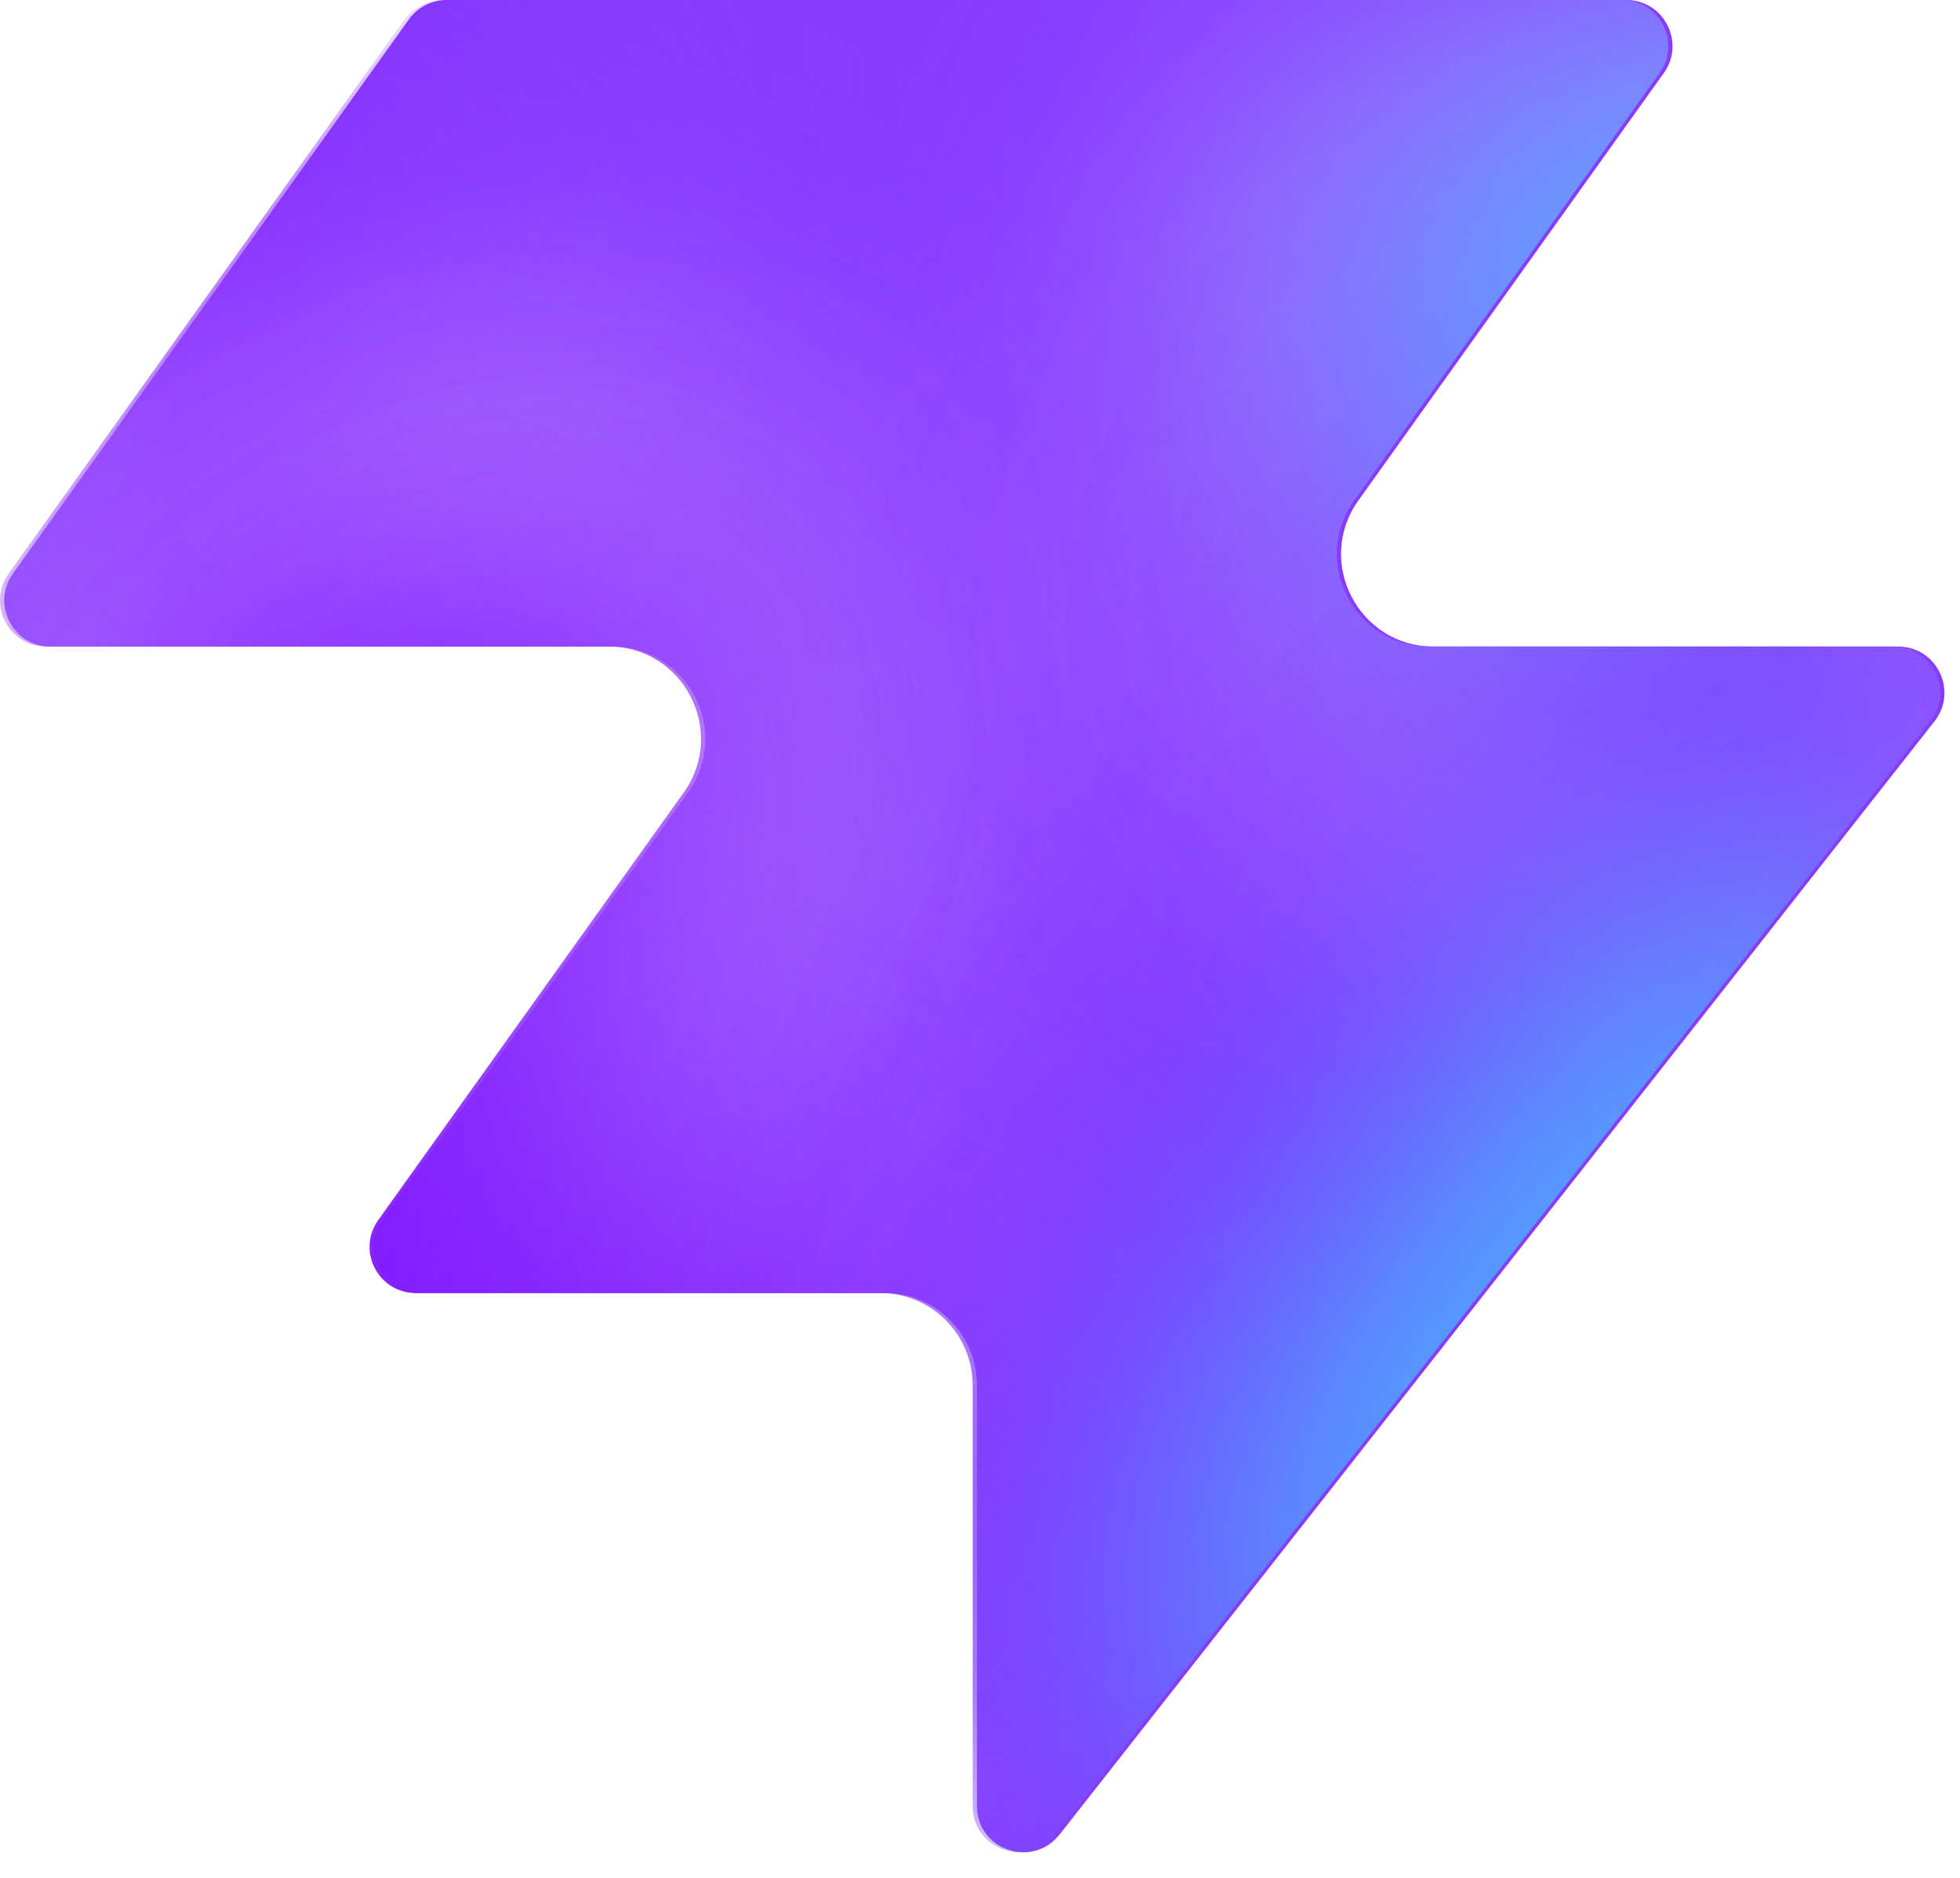
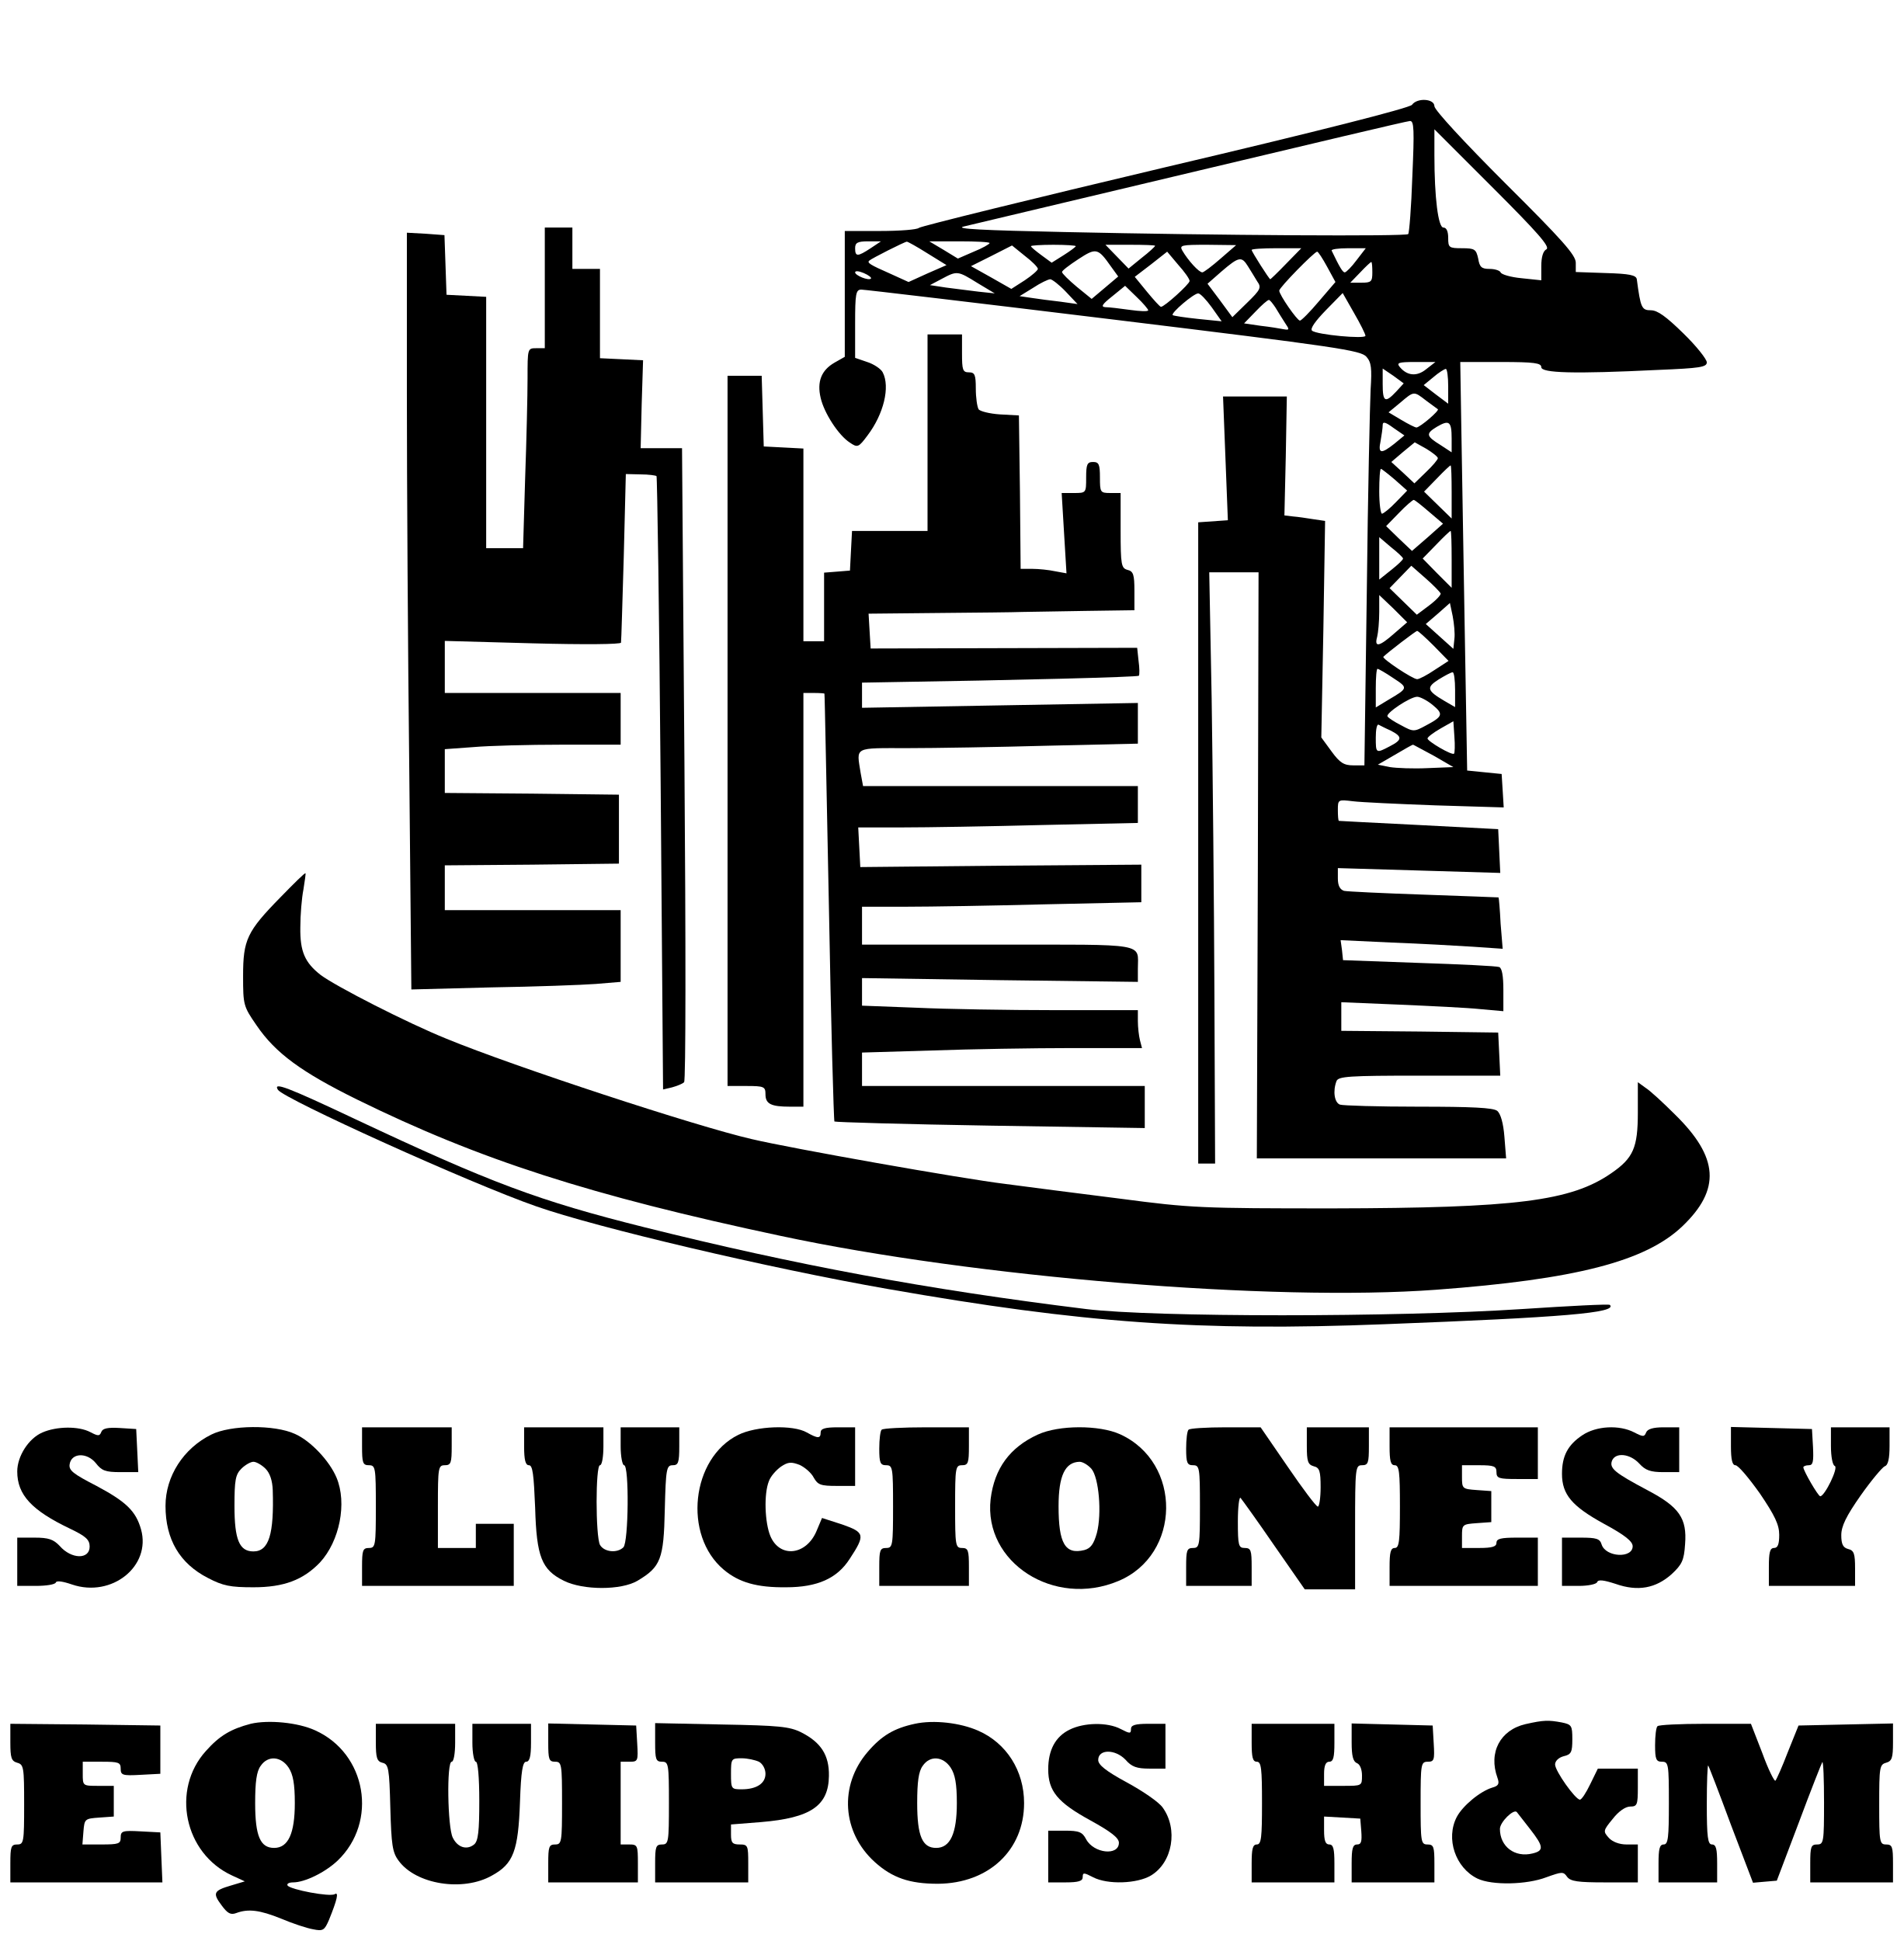
- <svg xmlns="http://www.w3.org/2000/svg" width="48" height="46" fill="none" viewBox="0 0 48 46">
-   <path fill="#863bff" d="M25.946 44.938c-.664.845-2.021.375-2.021-.698V33.937a2.26 2.26 0 0 0-2.262-2.262H10.287c-.92 0-1.456-1.04-.92-1.788l7.48-10.471c1.07-1.497 0-3.578-1.842-3.578H1.237c-.92 0-1.456-1.04-.92-1.788L10.013.474c.214-.297.556-.474.92-.474h28.894c.92 0 1.456 1.04.92 1.788l-7.48 10.471c-1.07 1.498 0 3.579 1.842 3.579h11.377c.943 0 1.473 1.088.89 1.83L25.947 44.94z" style="fill:#863bff;fill:color(display-p3 .525 .23 1);fill-opacity:1" />
-   <mask id="a" width="48" height="46" x="0" y="0" maskUnits="userSpaceOnUse" style="mask-type:alpha">
-     <path fill="#000" d="M25.842 44.938c-.664.844-2.021.375-2.021-.698V33.937a2.26 2.26 0 0 0-2.262-2.262H10.183c-.92 0-1.456-1.04-.92-1.788l7.48-10.471c1.07-1.498 0-3.579-1.842-3.579H1.133c-.92 0-1.456-1.04-.92-1.787L9.91.473c.214-.297.556-.474.92-.474h28.894c.92 0 1.456 1.04.92 1.788l-7.48 10.471c-1.07 1.498 0 3.578 1.842 3.578h11.377c.943 0 1.473 1.088.89 1.832L25.843 44.94z" style="fill:#000;fill-opacity:1" />
-   </mask>
-   <g mask="url(#a)">
-     <g filter="url(#b)">
-       <ellipse cx="5.508" cy="14.704" fill="#ede6ff" rx="5.508" ry="14.704" style="fill:#ede6ff;fill:color(display-p3 .927 .903 1);fill-opacity:1" transform="matrix(.00324 1 1 -.00324 -4.47 31.516)" />
-     </g>
-     <g filter="url(#c)">
-       <ellipse cx="10.399" cy="29.851" fill="#ede6ff" rx="10.399" ry="29.851" style="fill:#ede6ff;fill:color(display-p3 .927 .903 1);fill-opacity:1" transform="matrix(.00324 1 1 -.00324 -39.328 7.883)" />
-     </g>
-     <g filter="url(#d)">
-       <ellipse cx="5.508" cy="30.487" fill="#7e14ff" rx="5.508" ry="30.487" style="fill:#7e14ff;fill:color(display-p3 .492 .077 1);fill-opacity:1" transform="rotate(89.814 -25.913 -14.639)scale(1 -1)" />
-     </g>
-     <g filter="url(#e)">
-       <ellipse cx="5.508" cy="30.599" fill="#7e14ff" rx="5.508" ry="30.599" style="fill:#7e14ff;fill:color(display-p3 .492 .077 1);fill-opacity:1" transform="rotate(89.814 -32.644 -3.334)scale(1 -1)" />
-     </g>
-     <g filter="url(#f)">
-       <ellipse cx="5.508" cy="30.599" fill="#7e14ff" rx="5.508" ry="30.599" style="fill:#7e14ff;fill:color(display-p3 .492 .077 1);fill-opacity:1" transform="matrix(.00324 1 1 -.00324 -34.34 30.47)" />
-     </g>
-     <g filter="url(#g)">
-       <ellipse cx="14.072" cy="22.078" fill="#ede6ff" rx="14.072" ry="22.078" style="fill:#ede6ff;fill:color(display-p3 .927 .903 1);fill-opacity:1" transform="rotate(93.35 24.506 48.493)scale(-1 1)" />
-     </g>
-     <g filter="url(#h)">
-       <ellipse cx="3.47" cy="21.501" fill="#7e14ff" rx="3.47" ry="21.501" style="fill:#7e14ff;fill:color(display-p3 .492 .077 1);fill-opacity:1" transform="rotate(89.009 28.708 47.59)scale(-1 1)" />
-     </g>
-     <g filter="url(#i)">
-       <ellipse cx="3.47" cy="21.501" fill="#7e14ff" rx="3.47" ry="21.501" style="fill:#7e14ff;fill:color(display-p3 .492 .077 1);fill-opacity:1" transform="rotate(89.009 28.708 47.59)scale(-1 1)" />
-     </g>
-     <g filter="url(#j)">
-       <ellipse cx=".387" cy="8.972" fill="#7e14ff" rx="4.407" ry="29.108" style="fill:#7e14ff;fill:color(display-p3 .492 .077 1);fill-opacity:1" transform="rotate(39.51 .387 8.972)" />
-     </g>
-     <g filter="url(#k)">
-       <ellipse cx="47.523" cy="-6.092" fill="#7e14ff" rx="4.407" ry="29.108" style="fill:#7e14ff;fill:color(display-p3 .492 .077 1);fill-opacity:1" transform="rotate(37.892 47.523 -6.092)" />
-     </g>
-     <g filter="url(#l)">
-       <ellipse cx="41.412" cy="6.333" fill="#47bfff" rx="5.971" ry="9.665" style="fill:#47bfff;fill:color(display-p3 .28 .748 1);fill-opacity:1" transform="rotate(37.892 41.412 6.333)" />
-     </g>
-     <g filter="url(#m)">
-       <ellipse cx="-1.879" cy="38.332" fill="#7e14ff" rx="4.407" ry="29.108" style="fill:#7e14ff;fill:color(display-p3 .492 .077 1);fill-opacity:1" transform="rotate(37.892 -1.88 38.332)" />
-     </g>
-     <g filter="url(#n)">
-       <ellipse cx="-1.879" cy="38.332" fill="#7e14ff" rx="4.407" ry="29.108" style="fill:#7e14ff;fill:color(display-p3 .492 .077 1);fill-opacity:1" transform="rotate(37.892 -1.88 38.332)" />
-     </g>
-     <g filter="url(#o)">
-       <ellipse cx="35.651" cy="29.907" fill="#7e14ff" rx="4.407" ry="29.108" style="fill:#7e14ff;fill:color(display-p3 .492 .077 1);fill-opacity:1" transform="rotate(37.892 35.651 29.907)" />
-     </g>
-     <g filter="url(#p)">
-       <ellipse cx="38.418" cy="32.4" fill="#47bfff" rx="5.971" ry="15.297" style="fill:#47bfff;fill:color(display-p3 .28 .748 1);fill-opacity:1" transform="rotate(37.892 38.418 32.4)" />
-     </g>
+ <svg xmlns="http://www.w3.org/2000/svg" version="1.0" width="552pt" height="563pt" viewBox="0 0 552 563" preserveAspectRatio="xMidYMid meet">
+   <g transform="translate(0,563) scale(0.1,-0.1)" fill="#000000" stroke="none">
+     <path d="M4095 5326 c-6 -9 -277 -78 -715 -181 -388 -92 -709 -171 -715 -176 -5 -5 -55 -9 -112 -9 l-103 0 0 -182 0 -183 -30 -17 c-38 -22 -51 -55 -40 -102 10 -44 52 -109 85 -130 22 -15 25 -14 51 21 47 62 66 141 44 183 -5 10 -26 24 -45 30 l-35 12 0 99 c0 87 2 99 18 99 9 0 339 -39 732 -87 647 -79 717 -89 733 -108 14 -16 16 -33 12 -95 -2 -41 -8 -303 -11 -582 l-7 -508 -32 0 c-27 0 -39 7 -63 40 l-30 41 6 314 5 314 -34 5 c-19 3 -45 7 -59 8 l-25 3 4 173 3 172 -92 0 -93 0 7 -179 7 -180 -43 -3 -43 -3 0 -930 0 -930 25 0 24 0 -2 490 c-1 270 -5 655 -8 858 l-7 367 72 0 71 0 -2 -850 -3 -850 362 0 361 0 -5 63 c-3 39 -11 67 -21 75 -12 9 -73 12 -228 12 -117 0 -219 3 -228 6 -16 6 -21 39 -10 68 5 14 36 16 241 16 l234 0 -3 63 -3 62 -227 3 -228 2 0 42 0 41 168 -7 c92 -4 197 -9 235 -13 l67 -6 0 62 c0 40 -4 63 -12 66 -7 3 -112 8 -233 12 l-220 8 -3 29 -4 29 149 -7 c81 -3 187 -9 234 -12 l87 -6 -6 73 c-2 41 -5 75 -6 76 0 0 -98 4 -216 8 -118 4 -223 9 -232 11 -12 4 -18 15 -18 36 l0 30 236 -7 235 -7 -3 63 -3 64 -230 12 c-126 6 -231 12 -232 12 -2 1 -3 15 -3 32 0 30 1 30 43 25 23 -3 131 -8 240 -12 l198 -6 -3 49 -3 48 -50 5 -50 5 -7 405 c-4 223 -8 489 -10 593 l-3 187 118 0 c97 0 117 -3 117 -15 0 -17 93 -20 338 -8 122 5 142 8 142 22 0 9 -30 47 -68 84 -50 49 -75 67 -94 67 -27 0 -30 7 -41 90 -2 12 -21 16 -90 18 l-87 3 0 27 c0 22 -39 66 -205 231 -117 117 -205 212 -205 223 0 22 -50 25 -65 4z m1 -208 c-3 -89 -9 -164 -12 -167 -7 -7 -546 -4 -999 6 -234 5 -318 9 -290 16 22 5 319 76 660 157 341 81 626 149 634 149 12 1 13 -25 7 -161z m389 -211 c-10 -5 -15 -23 -15 -49 l0 -41 -57 6 c-32 3 -59 11 -61 17 -2 5 -16 10 -32 10 -23 0 -29 5 -33 30 -6 27 -10 30 -47 30 -38 0 -40 2 -40 30 0 19 -5 30 -14 30 -15 0 -26 87 -26 210 l0 75 170 -170 c130 -130 166 -171 155 -178z m-1960 3 c-38 -25 -45 -25 -45 0 0 16 7 20 38 20 l37 0 -30 -20z m165 -15 l55 -34 -55 -24 -55 -25 -55 25 c-57 25 -66 31 -59 37 6 6 103 55 109 55 3 0 30 -15 60 -34z m180 30 c0 -3 -21 -15 -46 -25 l-46 -20 -41 25 -42 25 88 0 c48 0 87 -2 87 -5z m140 -75 c0 -4 -17 -19 -38 -33 l-39 -25 -58 33 -59 33 60 30 59 30 37 -30 c21 -16 38 -33 38 -38z m110 66 c0 -2 -16 -14 -35 -26 l-35 -22 -30 22 c-16 12 -30 23 -30 26 0 2 29 4 65 4 36 0 65 -2 65 -4z m230 1 c0 -2 -17 -18 -39 -35 l-38 -31 -34 35 -33 34 72 0 c40 0 72 -1 72 -3z m190 -37 c-25 -22 -49 -40 -53 -40 -10 0 -41 34 -58 63 -9 16 -3 17 73 17 l83 -1 -45 -39z m-318 -23 l21 -29 -39 -33 -38 -32 -43 35 c-24 20 -43 39 -43 43 0 4 21 20 47 37 52 34 57 33 95 -21z m508 8 c-24 -25 -45 -45 -46 -45 -3 0 -54 80 -54 85 0 3 32 5 72 5 l72 0 -44 -45z m204 10 c-14 -19 -30 -35 -34 -35 -6 0 -15 15 -38 63 -2 4 19 7 48 7 l51 0 -27 -35z m-484 -60 c0 -9 -73 -75 -83 -75 -3 0 -21 20 -40 43 l-36 44 47 36 47 37 32 -38 c18 -20 33 -41 33 -47z m399 41 l24 -44 -48 -56 c-26 -31 -51 -56 -55 -56 -8 0 -60 75 -60 87 0 9 102 113 110 113 3 0 16 -20 29 -44z m-230 2 c8 -13 20 -32 27 -44 13 -18 10 -24 -29 -62 l-43 -42 -36 49 -36 48 41 36 c50 43 58 44 76 15z m361 -18 c0 -27 -3 -30 -32 -30 l-32 0 29 30 c16 17 30 30 32 30 2 0 3 -13 3 -30z m-1454 -18 c-7 -7 -46 9 -46 18 0 5 11 4 25 -2 14 -6 23 -13 21 -16z m309 -13 l50 -30 -47 5 c-27 3 -69 9 -95 12 l-46 7 34 18 c45 24 46 24 104 -12z m256 -25 l34 -36 -50 7 c-27 3 -65 8 -84 11 l-34 5 39 24 c21 14 44 25 50 25 5 0 26 -16 45 -36z m239 -54 c0 -4 -24 -3 -52 1 -29 4 -61 8 -72 8 -14 1 -10 8 19 31 l38 31 34 -33 c18 -17 33 -35 33 -38z m184 9 l29 -41 -69 7 c-38 4 -71 9 -73 11 -6 6 61 63 74 63 6 0 23 -18 39 -40z m446 -83 c0 -10 -142 3 -155 15 -6 6 10 28 40 59 l49 50 33 -58 c18 -31 33 -61 33 -66z m-261 82 c8 -13 20 -33 28 -45 13 -19 13 -21 -4 -18 -10 2 -40 7 -67 10 l-48 7 33 34 c18 19 35 34 39 34 3 0 11 -10 19 -22z m437 -179 c-27 -22 -55 -19 -76 6 -11 13 -4 15 45 15 l58 0 -27 -21z m-87 -65 c-32 -34 -39 -30 -39 22 l0 45 31 -21 30 -22 -22 -24z m151 15 l0 -50 -36 27 -35 27 28 23 c15 13 31 23 36 24 4 0 7 -23 7 -51z m-64 -41 c16 -12 31 -23 34 -25 5 -4 -51 -52 -62 -53 -4 0 -24 10 -44 22 l-37 22 34 28 c40 34 39 34 75 6z m-92 -125 c-39 -31 -48 -29 -40 8 3 17 6 38 6 46 0 11 8 9 31 -8 l32 -22 -29 -24z m166 15 l0 -40 -32 21 c-42 26 -44 33 -11 53 36 21 43 16 43 -34z m-40 -57 c0 -4 -15 -22 -34 -40 l-34 -33 -33 31 -34 31 34 29 34 28 34 -19 c18 -11 33 -23 33 -27z m40 -98 l0 -77 -40 39 -40 39 37 38 c20 21 38 38 40 38 2 0 3 -35 3 -77z m-165 36 l36 -32 -32 -33 c-18 -19 -37 -34 -41 -34 -4 0 -8 29 -8 65 0 36 2 65 5 65 2 0 20 -14 40 -31z m100 -94 l40 -34 -45 -40 -45 -39 -38 36 -37 36 37 38 c20 21 40 38 43 38 3 0 23 -16 45 -35z m65 -137 l0 -83 -42 42 -42 43 39 40 c21 22 40 40 42 40 2 0 3 -37 3 -82z m-141 2 c1 -3 -15 -18 -34 -33 l-35 -28 0 62 0 61 34 -29 c19 -15 35 -30 35 -33z m109 -101 c2 -4 -13 -20 -33 -35 l-36 -27 -39 38 -40 39 32 33 31 32 41 -36 c23 -20 42 -40 44 -44z m-134 -116 c-44 -39 -59 -42 -50 -10 3 12 6 44 6 72 l0 49 41 -39 40 -40 -37 -32z m174 -16 l-3 -29 -40 36 -40 36 35 30 35 31 8 -38 c4 -21 7 -51 5 -66z m-60 -20 l43 -44 -40 -26 c-22 -15 -45 -27 -51 -27 -13 0 -103 60 -98 65 13 13 94 75 98 75 3 0 25 -20 48 -43z m-117 -94 c43 -28 43 -29 -13 -62 l-38 -23 0 56 c0 31 2 56 5 56 3 0 24 -12 46 -27z m179 -34 l0 -50 -31 18 c-51 30 -53 39 -17 62 18 11 36 21 41 21 4 0 7 -23 7 -51z m-66 -43 c33 -27 31 -34 -18 -60 -35 -19 -37 -19 -72 0 -20 10 -38 22 -40 26 -6 9 66 57 86 57 8 0 28 -10 44 -23z m63 -142 c-6 -6 -77 36 -77 44 0 4 17 17 38 29 l37 21 3 -45 c2 -25 1 -47 -1 -49z m-184 67 c35 -18 34 -27 -3 -46 -40 -21 -40 -20 -40 26 0 22 3 39 8 37 4 -2 19 -10 35 -17z m125 -73 l57 -33 -75 -3 c-41 -2 -90 0 -109 3 l-35 7 50 29 c27 16 50 29 52 29 1 0 28 -15 60 -32z" />
+     <path d="M1580 4795 l0 -175 -25 0 c-25 0 -25 -1 -25 -87 0 -49 -3 -179 -7 -290 l-6 -203 -54 0 -53 0 0 365 0 364 -57 3 -58 3 -3 87 -3 86 -54 4 -55 3 0 -466 c0 -256 3 -750 7 -1097 l6 -632 231 6 c127 2 264 7 304 10 l72 6 0 104 0 104 -255 0 -255 0 0 65 0 65 253 2 252 3 0 100 0 100 -252 3 -253 2 0 64 0 63 83 6 c45 4 160 7 255 7 l172 0 0 75 0 75 -255 0 -255 0 0 76 0 75 255 -7 c150 -4 256 -3 256 2 1 5 4 117 8 249 l6 240 43 -1 c23 0 44 -3 46 -5 2 -2 8 -403 12 -891 l7 -888 26 6 c14 4 30 10 35 15 5 4 5 404 1 923 l-7 916 -60 0 -60 0 3 128 4 127 -62 3 -63 3 0 129 0 130 -40 0 -40 0 0 60 0 60 -40 0 -40 0 0 -175z" />
+     <path d="M2690 4375 l0 -285 -110 0 -109 0 -3 -57 -3 -58 -37 -3 -38 -3 0 -100 0 -99 -30 0 -30 0 0 280 0 279 -57 3 -58 3 -3 103 -3 102 -49 0 -50 0 0 -1030 0 -1030 55 0 c51 0 55 -2 55 -24 0 -28 16 -36 71 -36 l39 0 0 600 0 600 30 0 c17 0 31 -1 31 -2 1 -2 6 -281 13 -620 6 -339 14 -619 16 -621 3 -2 206 -8 453 -12 l447 -7 0 61 0 61 -410 0 -410 0 0 48 0 49 203 6 c111 4 294 7 406 7 l203 0 -6 23 c-3 12 -6 37 -6 55 l0 32 -242 0 c-134 0 -314 3 -400 7 l-158 6 0 40 0 40 400 -6 400 -5 0 38 c0 76 32 70 -406 70 l-394 0 0 55 0 55 128 0 c70 0 252 3 405 7 l277 6 0 55 0 54 -407 -3 -408 -4 -3 58 -3 57 128 0 c70 0 253 3 406 7 l277 6 0 54 0 53 -399 0 -398 0 -7 38 c-12 77 -22 72 137 72 78 0 260 3 405 7 l262 6 0 59 0 59 -400 -7 -400 -7 0 36 0 37 58 1 c390 6 741 15 745 19 2 3 2 22 -1 43 l-4 38 -387 -1 -386 -1 -3 50 -3 51 203 2 c112 1 221 2 243 3 22 0 104 2 183 3 l142 2 0 56 c0 47 -3 57 -20 61 -18 5 -20 14 -20 114 l0 109 -30 0 c-29 0 -30 2 -30 45 0 38 -3 45 -20 45 -17 0 -20 -7 -20 -45 0 -45 0 -45 -36 -45 l-35 0 7 -117 7 -116 -33 6 c-18 4 -48 7 -66 7 l-34 0 -2 223 -3 222 -55 3 c-30 2 -58 9 -62 15 -4 7 -8 33 -8 60 0 40 -3 47 -20 47 -18 0 -20 7 -20 55 l0 55 -50 0 -50 0 0 -285z" />
+     <path d="M813 3027 c-97 -99 -108 -123 -108 -228 0 -84 1 -88 39 -143 55 -81 131 -136 291 -215 356 -175 675 -278 1230 -396 562 -120 1426 -191 1900 -156 404 30 607 82 714 184 112 107 106 200 -22 325 -34 34 -72 69 -85 77 l-22 16 0 -88 c0 -102 -13 -132 -77 -176 -117 -81 -276 -101 -808 -102 -380 0 -411 1 -615 28 -118 15 -269 34 -335 43 -124 15 -621 103 -735 130 -161 37 -688 210 -885 291 -114 46 -321 152 -365 185 -46 36 -60 68 -59 138 0 36 4 85 9 110 4 25 7 46 6 47 -2 2 -34 -30 -73 -70z" />
+     <path d="M806 2469 c16 -26 559 -272 749 -338 173 -61 677 -180 1021 -240 565 -99 900 -123 1439 -102 520 20 676 33 654 56 -3 3 -118 -3 -255 -12 -365 -24 -1068 -24 -1264 0 -463 57 -843 128 -1280 237 -308 77 -447 129 -840 314 -197 93 -239 109 -224 85z" />
+     <path d="M123 1475 c-40 -17 -73 -69 -73 -113 0 -68 42 -113 153 -166 46 -22 57 -32 57 -52 0 -38 -53 -37 -87 2 -18 19 -32 24 -73 24 l-50 0 0 -70 0 -70 54 0 c30 0 56 4 58 10 2 6 21 3 47 -6 115 -39 230 53 200 160 -15 53 -43 80 -129 126 -68 35 -81 45 -78 63 5 33 50 35 76 3 17 -22 28 -26 71 -26 l52 0 -3 63 -3 62 -48 3 c-34 2 -49 -1 -53 -11 -5 -13 -9 -13 -32 -1 -34 18 -98 17 -139 -1z" />
+     <path d="M613 1469 c-81 -40 -133 -121 -133 -207 0 -97 41 -167 123 -209 44 -23 65 -27 132 -27 88 0 144 21 193 72 57 62 79 172 48 246 -20 48 -75 107 -121 127 -59 27 -186 26 -242 -2z m157 -99 c13 -13 20 -35 21 -62 4 -128 -11 -178 -56 -178 -41 0 -55 34 -55 132 0 75 3 91 20 108 11 11 27 20 35 20 8 0 24 -9 35 -20z" />
+     <path d="M1050 1435 c0 -48 2 -55 20 -55 19 0 20 -7 20 -120 0 -113 -1 -120 -20 -120 -18 0 -20 -7 -20 -55 l0 -55 220 0 220 0 0 90 0 90 -55 0 -55 0 0 -35 0 -35 -55 0 -55 0 0 120 c0 113 1 120 20 120 18 0 20 7 20 55 l0 55 -130 0 -130 0 0 -55z" />
+     <path d="M1520 1435 c0 -40 4 -55 14 -55 11 0 14 -27 18 -123 4 -143 19 -180 83 -212 56 -28 167 -28 214 0 67 40 76 62 79 206 3 119 5 129 23 129 16 0 19 7 19 55 l0 55 -85 0 -85 0 0 -55 c0 -30 5 -55 10 -55 15 0 13 -223 -2 -238 -18 -18 -56 -14 -68 7 -13 26 -13 231 0 231 6 0 10 25 10 55 l0 55 -115 0 -115 0 0 -55z" />
+     <path d="M2141 1468 c-136 -67 -161 -291 -42 -391 44 -37 96 -52 181 -51 91 0 148 26 184 82 46 70 44 77 -21 100 l-59 19 -16 -38 c-30 -71 -107 -79 -134 -14 -16 39 -19 122 -4 159 5 14 21 32 35 42 21 14 30 14 54 5 15 -7 34 -23 41 -37 12 -21 20 -24 67 -24 l53 0 0 85 0 85 -50 0 c-38 0 -50 -4 -50 -15 0 -18 -8 -18 -40 0 -40 23 -147 19 -199 -7z" />
+     <path d="M2557 1483 c-4 -3 -7 -28 -7 -55 0 -41 3 -48 20 -48 19 0 20 -7 20 -120 0 -113 -1 -120 -20 -120 -18 0 -20 -7 -20 -55 l0 -55 130 0 130 0 0 55 c0 48 -2 55 -20 55 -19 0 -20 7 -20 120 0 113 1 120 20 120 18 0 20 7 20 55 l0 55 -123 0 c-68 0 -127 -3 -130 -7z" />
+     <path d="M3010 1469 c-81 -37 -126 -98 -137 -187 -21 -184 184 -316 370 -238 183 76 186 344 5 426 -60 27 -177 27 -238 -1z m155 -99 c22 -25 31 -130 16 -187 -9 -32 -18 -44 -36 -49 -56 -14 -75 19 -75 127 0 89 19 128 61 129 9 0 24 -9 34 -20z" />
+     <path d="M3447 1483 c-4 -3 -7 -28 -7 -55 0 -41 3 -48 20 -48 19 0 20 -7 20 -120 0 -113 -1 -120 -20 -120 -18 0 -20 -7 -20 -55 l0 -55 95 0 95 0 0 55 c0 48 -2 55 -20 55 -18 0 -20 7 -20 77 0 43 4 73 8 68 5 -6 49 -67 97 -137 l89 -128 73 0 73 0 0 180 c0 173 1 180 20 180 18 0 20 7 20 55 l0 55 -90 0 -90 0 0 -54 c0 -45 3 -54 20 -59 17 -4 20 -14 20 -61 0 -31 -4 -56 -8 -56 -5 0 -44 52 -87 115 l-79 115 -101 0 c-56 0 -105 -3 -108 -7z" />
+     <path d="M4030 1435 c0 -42 3 -55 15 -55 13 0 15 -20 15 -120 0 -100 -2 -120 -15 -120 -12 0 -15 -13 -15 -55 l0 -55 215 0 215 0 0 70 0 70 -60 0 c-47 0 -60 -3 -60 -15 0 -11 -12 -15 -50 -15 l-50 0 0 34 c0 34 1 35 43 38 l42 3 0 45 0 45 -42 3 c-42 3 -43 4 -43 38 l0 34 50 0 c43 0 50 -3 50 -20 0 -18 7 -20 60 -20 l60 0 0 75 0 75 -215 0 -215 0 0 -55z" />
+     <path d="M4589 1467 c-42 -28 -59 -60 -59 -112 0 -60 29 -94 122 -145 61 -33 83 -51 83 -65 0 -36 -78 -32 -90 5 -5 17 -15 20 -61 20 l-54 0 0 -70 0 -70 49 0 c27 0 51 5 53 11 3 8 19 6 53 -5 65 -23 117 -13 163 28 30 28 36 40 39 87 6 75 -17 108 -108 156 -96 51 -112 64 -104 86 10 25 52 21 79 -8 18 -20 33 -25 70 -25 l46 0 0 65 0 65 -45 0 c-31 0 -47 -5 -51 -15 -5 -13 -9 -13 -34 0 -44 23 -111 19 -151 -8z" />
+     <path d="M5020 1435 c0 -39 4 -55 13 -55 8 0 39 -37 71 -82 44 -65 56 -91 56 -120 0 -27 -4 -38 -15 -38 -12 0 -15 -13 -15 -55 l0 -55 125 0 125 0 0 51 c0 42 -3 52 -20 56 -15 4 -20 14 -20 40 0 26 14 55 56 115 31 44 63 82 70 85 10 3 14 23 14 59 l0 54 -85 0 -85 0 0 -54 c0 -32 5 -56 11 -58 12 -4 -29 -88 -42 -88 -6 0 -49 74 -49 84 0 3 7 6 16 6 12 0 14 10 12 53 l-3 52 -117 3 -118 3 0 -56z" />
+     <path d="M727 630 c-57 -15 -90 -34 -130 -79 -101 -112 -63 -297 76 -361 l37 -17 -40 -12 c-51 -15 -54 -22 -27 -58 17 -23 26 -28 42 -22 35 13 68 9 130 -16 33 -14 75 -28 93 -31 29 -6 33 -3 46 27 24 59 29 82 17 75 -13 -9 -129 13 -137 25 -3 5 4 9 16 9 34 0 93 29 129 63 118 113 84 311 -65 378 -50 23 -136 31 -187 19z m110 -127 c13 -20 18 -47 18 -103 0 -88 -19 -130 -60 -130 -40 0 -55 34 -55 130 0 61 4 92 16 108 21 31 59 28 81 -5z" />
+     <path d="M2653 630 c-60 -13 -96 -34 -137 -82 -83 -97 -74 -233 21 -319 51 -46 101 -63 183 -63 147 1 250 97 250 234 0 94 -51 174 -133 210 -52 23 -129 32 -184 20z m104 -127 c13 -20 18 -47 18 -103 0 -88 -19 -130 -60 -130 -40 0 -55 34 -55 130 0 61 4 92 16 108 21 31 59 28 81 -5z" />
+     <path d="M4424 629 c-73 -17 -108 -82 -81 -156 6 -17 3 -23 -15 -28 -36 -11 -86 -53 -103 -85 -33 -63 -4 -148 60 -179 42 -20 143 -18 200 4 45 16 49 17 60 1 10 -13 31 -16 109 -16 l96 0 0 55 0 55 -33 0 c-21 0 -41 8 -51 19 -17 19 -17 21 11 55 17 22 37 36 51 36 20 0 22 5 22 55 l0 55 -58 0 -58 0 -22 -45 c-12 -25 -25 -45 -30 -45 -13 0 -72 83 -72 102 0 10 10 20 25 24 22 5 25 12 25 49 0 40 -2 43 -31 49 -38 7 -52 7 -105 -5z m14 -305 c39 -50 40 -62 7 -70 -52 -13 -95 20 -95 71 0 20 40 59 49 49 4 -5 22 -28 39 -50z" />
+     <path d="M30 576 c0 -45 3 -54 20 -59 19 -5 20 -14 20 -121 0 -109 -1 -116 -20 -116 -18 0 -20 -7 -20 -55 l0 -55 220 0 221 0 -3 72 -3 73 -57 3 c-53 3 -58 1 -58 -18 0 -18 -6 -20 -56 -20 l-55 0 3 38 c3 36 4 37 46 40 l42 3 0 45 0 44 -45 0 c-45 0 -45 0 -45 35 l0 35 55 0 c49 0 55 -2 55 -20 0 -19 5 -21 58 -18 l57 3 0 70 0 70 -217 3 -218 2 0 -54z" />
+     <path d="M1090 576 c0 -44 3 -55 19 -59 18 -4 20 -16 23 -130 3 -108 6 -130 24 -154 50 -69 187 -91 271 -43 62 34 76 71 81 213 3 90 8 117 18 117 10 0 14 15 14 55 l0 55 -85 0 -85 0 0 -55 c0 -30 5 -55 10 -55 6 0 10 -45 10 -114 0 -87 -3 -116 -15 -126 -21 -17 -48 -9 -62 20 -15 30 -18 220 -3 220 6 0 10 25 10 55 l0 55 -115 0 -115 0 0 -54z" />
+     <path d="M1590 575 c0 -48 2 -55 20 -55 19 0 20 -7 20 -120 0 -113 -1 -120 -20 -120 -18 0 -20 -7 -20 -55 l0 -55 130 0 130 0 0 55 c0 52 -1 55 -25 55 l-25 0 0 120 0 120 26 0 c24 0 25 2 22 53 l-3 52 -127 3 -128 3 0 -56z" />
+     <path d="M1900 576 c0 -49 2 -56 20 -56 19 0 20 -7 20 -120 0 -113 -1 -120 -20 -120 -18 0 -20 -7 -20 -55 l0 -55 135 0 135 0 0 55 c0 52 -1 55 -25 55 -21 0 -25 5 -25 29 l0 29 88 7 c143 12 195 47 196 134 1 60 -23 97 -80 126 -34 17 -64 20 -231 23 l-193 4 0 -56z m301 -56 c11 -6 19 -21 19 -35 0 -28 -26 -45 -69 -45 -30 0 -31 1 -31 45 0 44 1 45 31 45 17 0 39 -5 50 -10z" />
+     <path d="M3102 613 c-41 -20 -62 -59 -62 -115 0 -63 27 -96 122 -148 60 -33 83 -51 83 -65 0 -39 -73 -31 -95 10 -11 21 -20 25 -62 25 l-48 0 0 -75 0 -75 50 0 c38 0 50 4 50 15 0 14 3 14 30 0 42 -22 128 -19 168 5 63 38 79 135 34 197 -11 16 -58 48 -104 73 -61 33 -83 51 -83 65 0 32 49 32 79 1 18 -21 33 -26 70 -26 l46 0 0 65 0 65 -50 0 c-38 0 -50 -4 -50 -15 0 -14 -3 -14 -30 0 -38 20 -106 19 -148 -2z" />
+     <path d="M3630 575 c0 -42 3 -55 15 -55 13 0 15 -20 15 -120 0 -100 -2 -120 -15 -120 -12 0 -15 -13 -15 -55 l0 -55 120 0 120 0 0 55 c0 42 -3 55 -15 55 -11 0 -15 11 -15 41 l0 40 53 -3 52 -3 3 -37 c2 -29 0 -38 -12 -38 -13 0 -16 -12 -16 -55 l0 -55 120 0 120 0 0 55 c0 48 -2 55 -20 55 -19 0 -20 7 -20 120 0 114 1 120 21 120 18 0 20 5 17 53 l-3 52 -117 3 -118 3 0 -55 c0 -39 4 -55 15 -60 9 -3 15 -18 15 -36 0 -30 0 -30 -55 -30 l-55 0 0 35 c0 24 5 35 15 35 12 0 15 13 15 55 l0 55 -120 0 -120 0 0 -55z" />
+     <path d="M4807 623 c-4 -3 -7 -28 -7 -55 0 -41 3 -48 20 -48 19 0 20 -7 20 -120 0 -100 -2 -120 -15 -120 -12 0 -15 -13 -15 -55 l0 -55 85 0 85 0 0 55 c0 42 -3 55 -15 55 -12 0 -15 20 -15 117 0 64 2 114 4 112 2 -2 32 -80 66 -172 l64 -168 34 3 35 3 64 169 c35 94 66 172 68 175 3 2 5 -50 5 -117 0 -115 -1 -122 -20 -122 -18 0 -20 -7 -20 -55 l0 -55 120 0 120 0 0 55 c0 48 -2 55 -20 55 -19 0 -20 7 -20 116 0 107 1 116 20 121 17 5 20 14 20 59 l0 55 -137 -3 -137 -3 -31 -77 c-16 -42 -33 -80 -36 -83 -3 -3 -21 33 -38 80 l-33 85 -132 0 c-73 0 -136 -3 -139 -7z" />
  </g>
-   <defs>
-     <filter id="b" width="60.045" height="41.654" x="-19.77" y="16.149" color-interpolation-filters="sRGB" filterUnits="userSpaceOnUse">
-       <feFlood flood-opacity="0" result="BackgroundImageFix" />
-       <feBlend in="SourceGraphic" in2="BackgroundImageFix" result="shape" />
-       <feGaussianBlur result="effect1_foregroundBlur_2002_17158" stdDeviation="7.659" />
-     </filter>
-     <filter id="c" width="90.34" height="51.437" x="-54.613" y="-7.533" color-interpolation-filters="sRGB" filterUnits="userSpaceOnUse">
-       <feFlood flood-opacity="0" result="BackgroundImageFix" />
-       <feBlend in="SourceGraphic" in2="BackgroundImageFix" result="shape" />
-       <feGaussianBlur result="effect1_foregroundBlur_2002_17158" stdDeviation="7.659" />
-     </filter>
-     <filter id="d" width="79.355" height="29.4" x="-49.64" y="2.03" color-interpolation-filters="sRGB" filterUnits="userSpaceOnUse">
-       <feFlood flood-opacity="0" result="BackgroundImageFix" />
-       <feBlend in="SourceGraphic" in2="BackgroundImageFix" result="shape" />
-       <feGaussianBlur result="effect1_foregroundBlur_2002_17158" stdDeviation="4.596" />
-     </filter>
-     <filter id="e" width="79.579" height="29.4" x="-45.045" y="20.029" color-interpolation-filters="sRGB" filterUnits="userSpaceOnUse">
-       <feFlood flood-opacity="0" result="BackgroundImageFix" />
-       <feBlend in="SourceGraphic" in2="BackgroundImageFix" result="shape" />
-       <feGaussianBlur result="effect1_foregroundBlur_2002_17158" stdDeviation="4.596" />
-     </filter>
-     <filter id="f" width="79.579" height="29.4" x="-43.513" y="21.178" color-interpolation-filters="sRGB" filterUnits="userSpaceOnUse">
-       <feFlood flood-opacity="0" result="BackgroundImageFix" />
-       <feBlend in="SourceGraphic" in2="BackgroundImageFix" result="shape" />
-       <feGaussianBlur result="effect1_foregroundBlur_2002_17158" stdDeviation="4.596" />
-     </filter>
-     <filter id="g" width="74.749" height="58.852" x="15.756" y="-17.901" color-interpolation-filters="sRGB" filterUnits="userSpaceOnUse">
-       <feFlood flood-opacity="0" result="BackgroundImageFix" />
-       <feBlend in="SourceGraphic" in2="BackgroundImageFix" result="shape" />
-       <feGaussianBlur result="effect1_foregroundBlur_2002_17158" stdDeviation="7.659" />
-     </filter>
-     <filter id="h" width="61.377" height="25.362" x="23.548" y="2.284" color-interpolation-filters="sRGB" filterUnits="userSpaceOnUse">
-       <feFlood flood-opacity="0" result="BackgroundImageFix" />
-       <feBlend in="SourceGraphic" in2="BackgroundImageFix" result="shape" />
-       <feGaussianBlur result="effect1_foregroundBlur_2002_17158" stdDeviation="4.596" />
-     </filter>
-     <filter id="i" width="61.377" height="25.362" x="23.548" y="2.284" color-interpolation-filters="sRGB" filterUnits="userSpaceOnUse">
-       <feFlood flood-opacity="0" result="BackgroundImageFix" />
-       <feBlend in="SourceGraphic" in2="BackgroundImageFix" result="shape" />
-       <feGaussianBlur result="effect1_foregroundBlur_2002_17158" stdDeviation="4.596" />
-     </filter>
-     <filter id="j" width="56.045" height="63.649" x="-27.636" y="-22.853" color-interpolation-filters="sRGB" filterUnits="userSpaceOnUse">
-       <feFlood flood-opacity="0" result="BackgroundImageFix" />
-       <feBlend in="SourceGraphic" in2="BackgroundImageFix" result="shape" />
-       <feGaussianBlur result="effect1_foregroundBlur_2002_17158" stdDeviation="4.596" />
-     </filter>
-     <filter id="k" width="54.814" height="64.646" x="20.116" y="-38.415" color-interpolation-filters="sRGB" filterUnits="userSpaceOnUse">
-       <feFlood flood-opacity="0" result="BackgroundImageFix" />
-       <feBlend in="SourceGraphic" in2="BackgroundImageFix" result="shape" />
-       <feGaussianBlur result="effect1_foregroundBlur_2002_17158" stdDeviation="4.596" />
-     </filter>
-     <filter id="l" width="33.541" height="35.313" x="24.641" y="-11.323" color-interpolation-filters="sRGB" filterUnits="userSpaceOnUse">
-       <feFlood flood-opacity="0" result="BackgroundImageFix" />
-       <feBlend in="SourceGraphic" in2="BackgroundImageFix" result="shape" />
-       <feGaussianBlur result="effect1_foregroundBlur_2002_17158" stdDeviation="4.596" />
-     </filter>
-     <filter id="m" width="54.814" height="64.646" x="-29.286" y="6.009" color-interpolation-filters="sRGB" filterUnits="userSpaceOnUse">
-       <feFlood flood-opacity="0" result="BackgroundImageFix" />
-       <feBlend in="SourceGraphic" in2="BackgroundImageFix" result="shape" />
-       <feGaussianBlur result="effect1_foregroundBlur_2002_17158" stdDeviation="4.596" />
-     </filter>
-     <filter id="n" width="54.814" height="64.646" x="-29.286" y="6.009" color-interpolation-filters="sRGB" filterUnits="userSpaceOnUse">
-       <feFlood flood-opacity="0" result="BackgroundImageFix" />
-       <feBlend in="SourceGraphic" in2="BackgroundImageFix" result="shape" />
-       <feGaussianBlur result="effect1_foregroundBlur_2002_17158" stdDeviation="4.596" />
-     </filter>
-     <filter id="o" width="54.814" height="64.646" x="8.244" y="-2.416" color-interpolation-filters="sRGB" filterUnits="userSpaceOnUse">
-       <feFlood flood-opacity="0" result="BackgroundImageFix" />
-       <feBlend in="SourceGraphic" in2="BackgroundImageFix" result="shape" />
-       <feGaussianBlur result="effect1_foregroundBlur_2002_17158" stdDeviation="4.596" />
-     </filter>
-     <filter id="p" width="39.409" height="43.623" x="18.713" y="10.588" color-interpolation-filters="sRGB" filterUnits="userSpaceOnUse">
-       <feFlood flood-opacity="0" result="BackgroundImageFix" />
-       <feBlend in="SourceGraphic" in2="BackgroundImageFix" result="shape" />
-       <feGaussianBlur result="effect1_foregroundBlur_2002_17158" stdDeviation="4.596" />
-     </filter>
-   </defs>
</svg>
